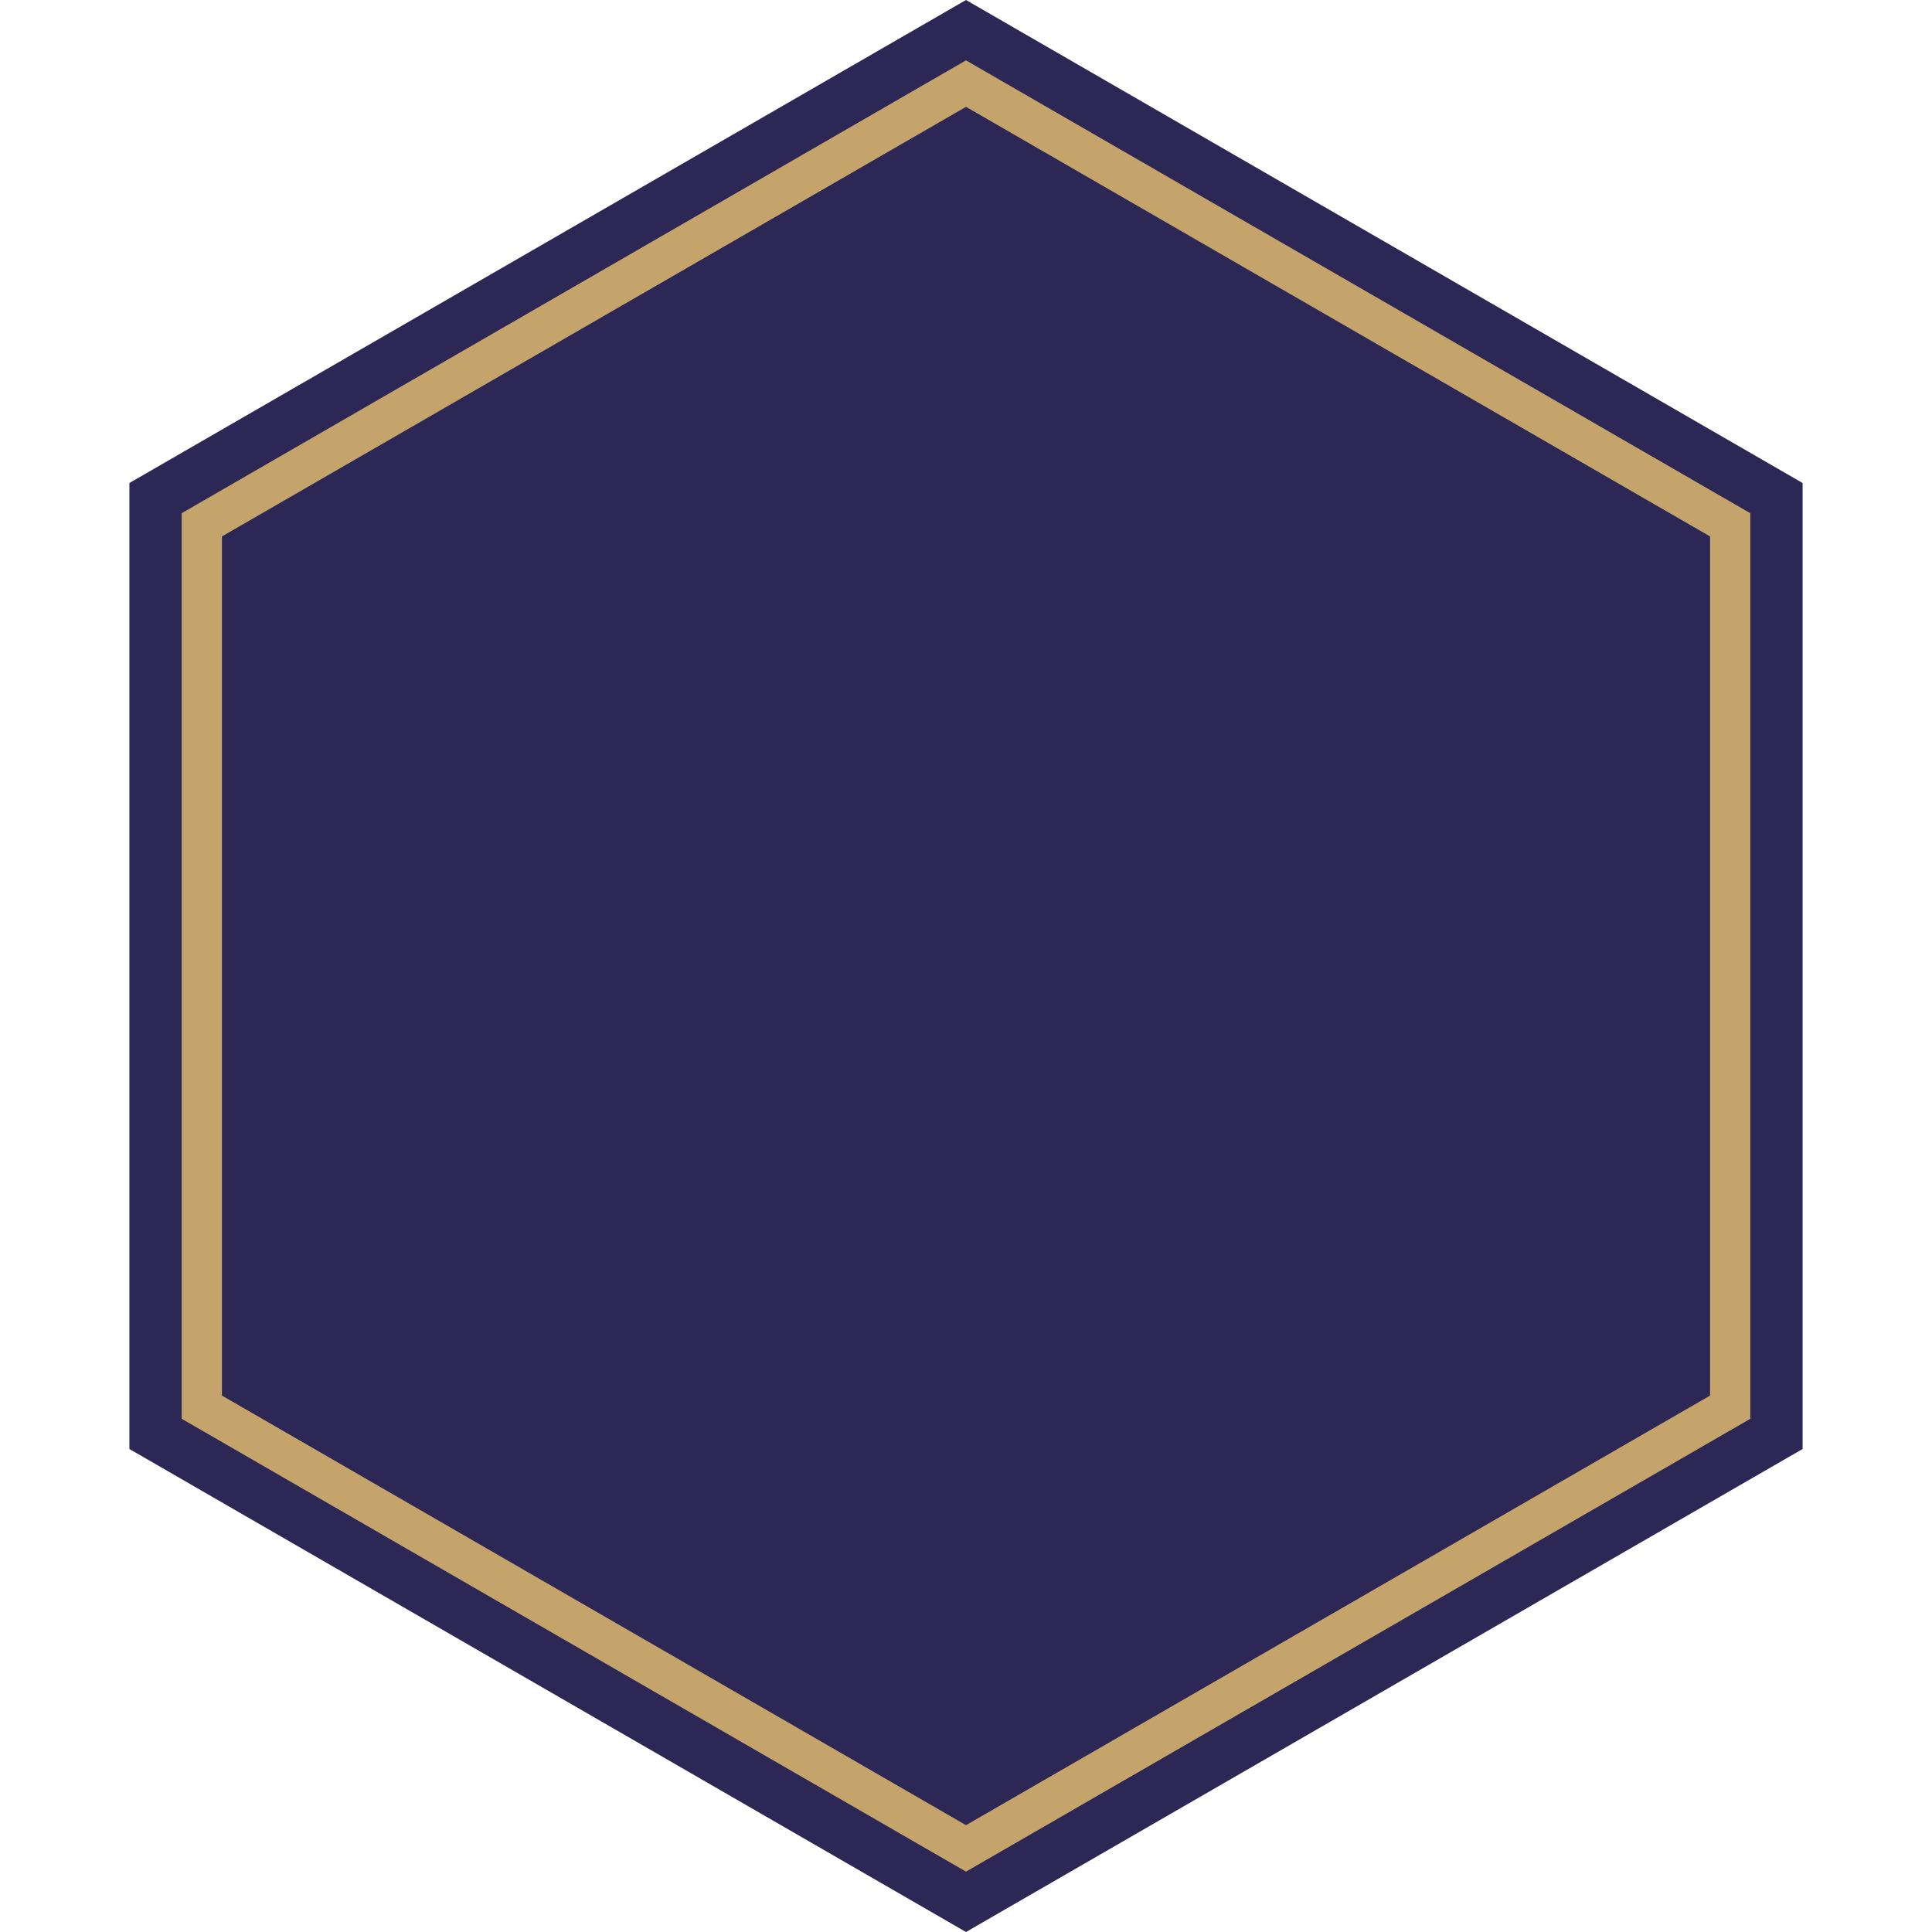
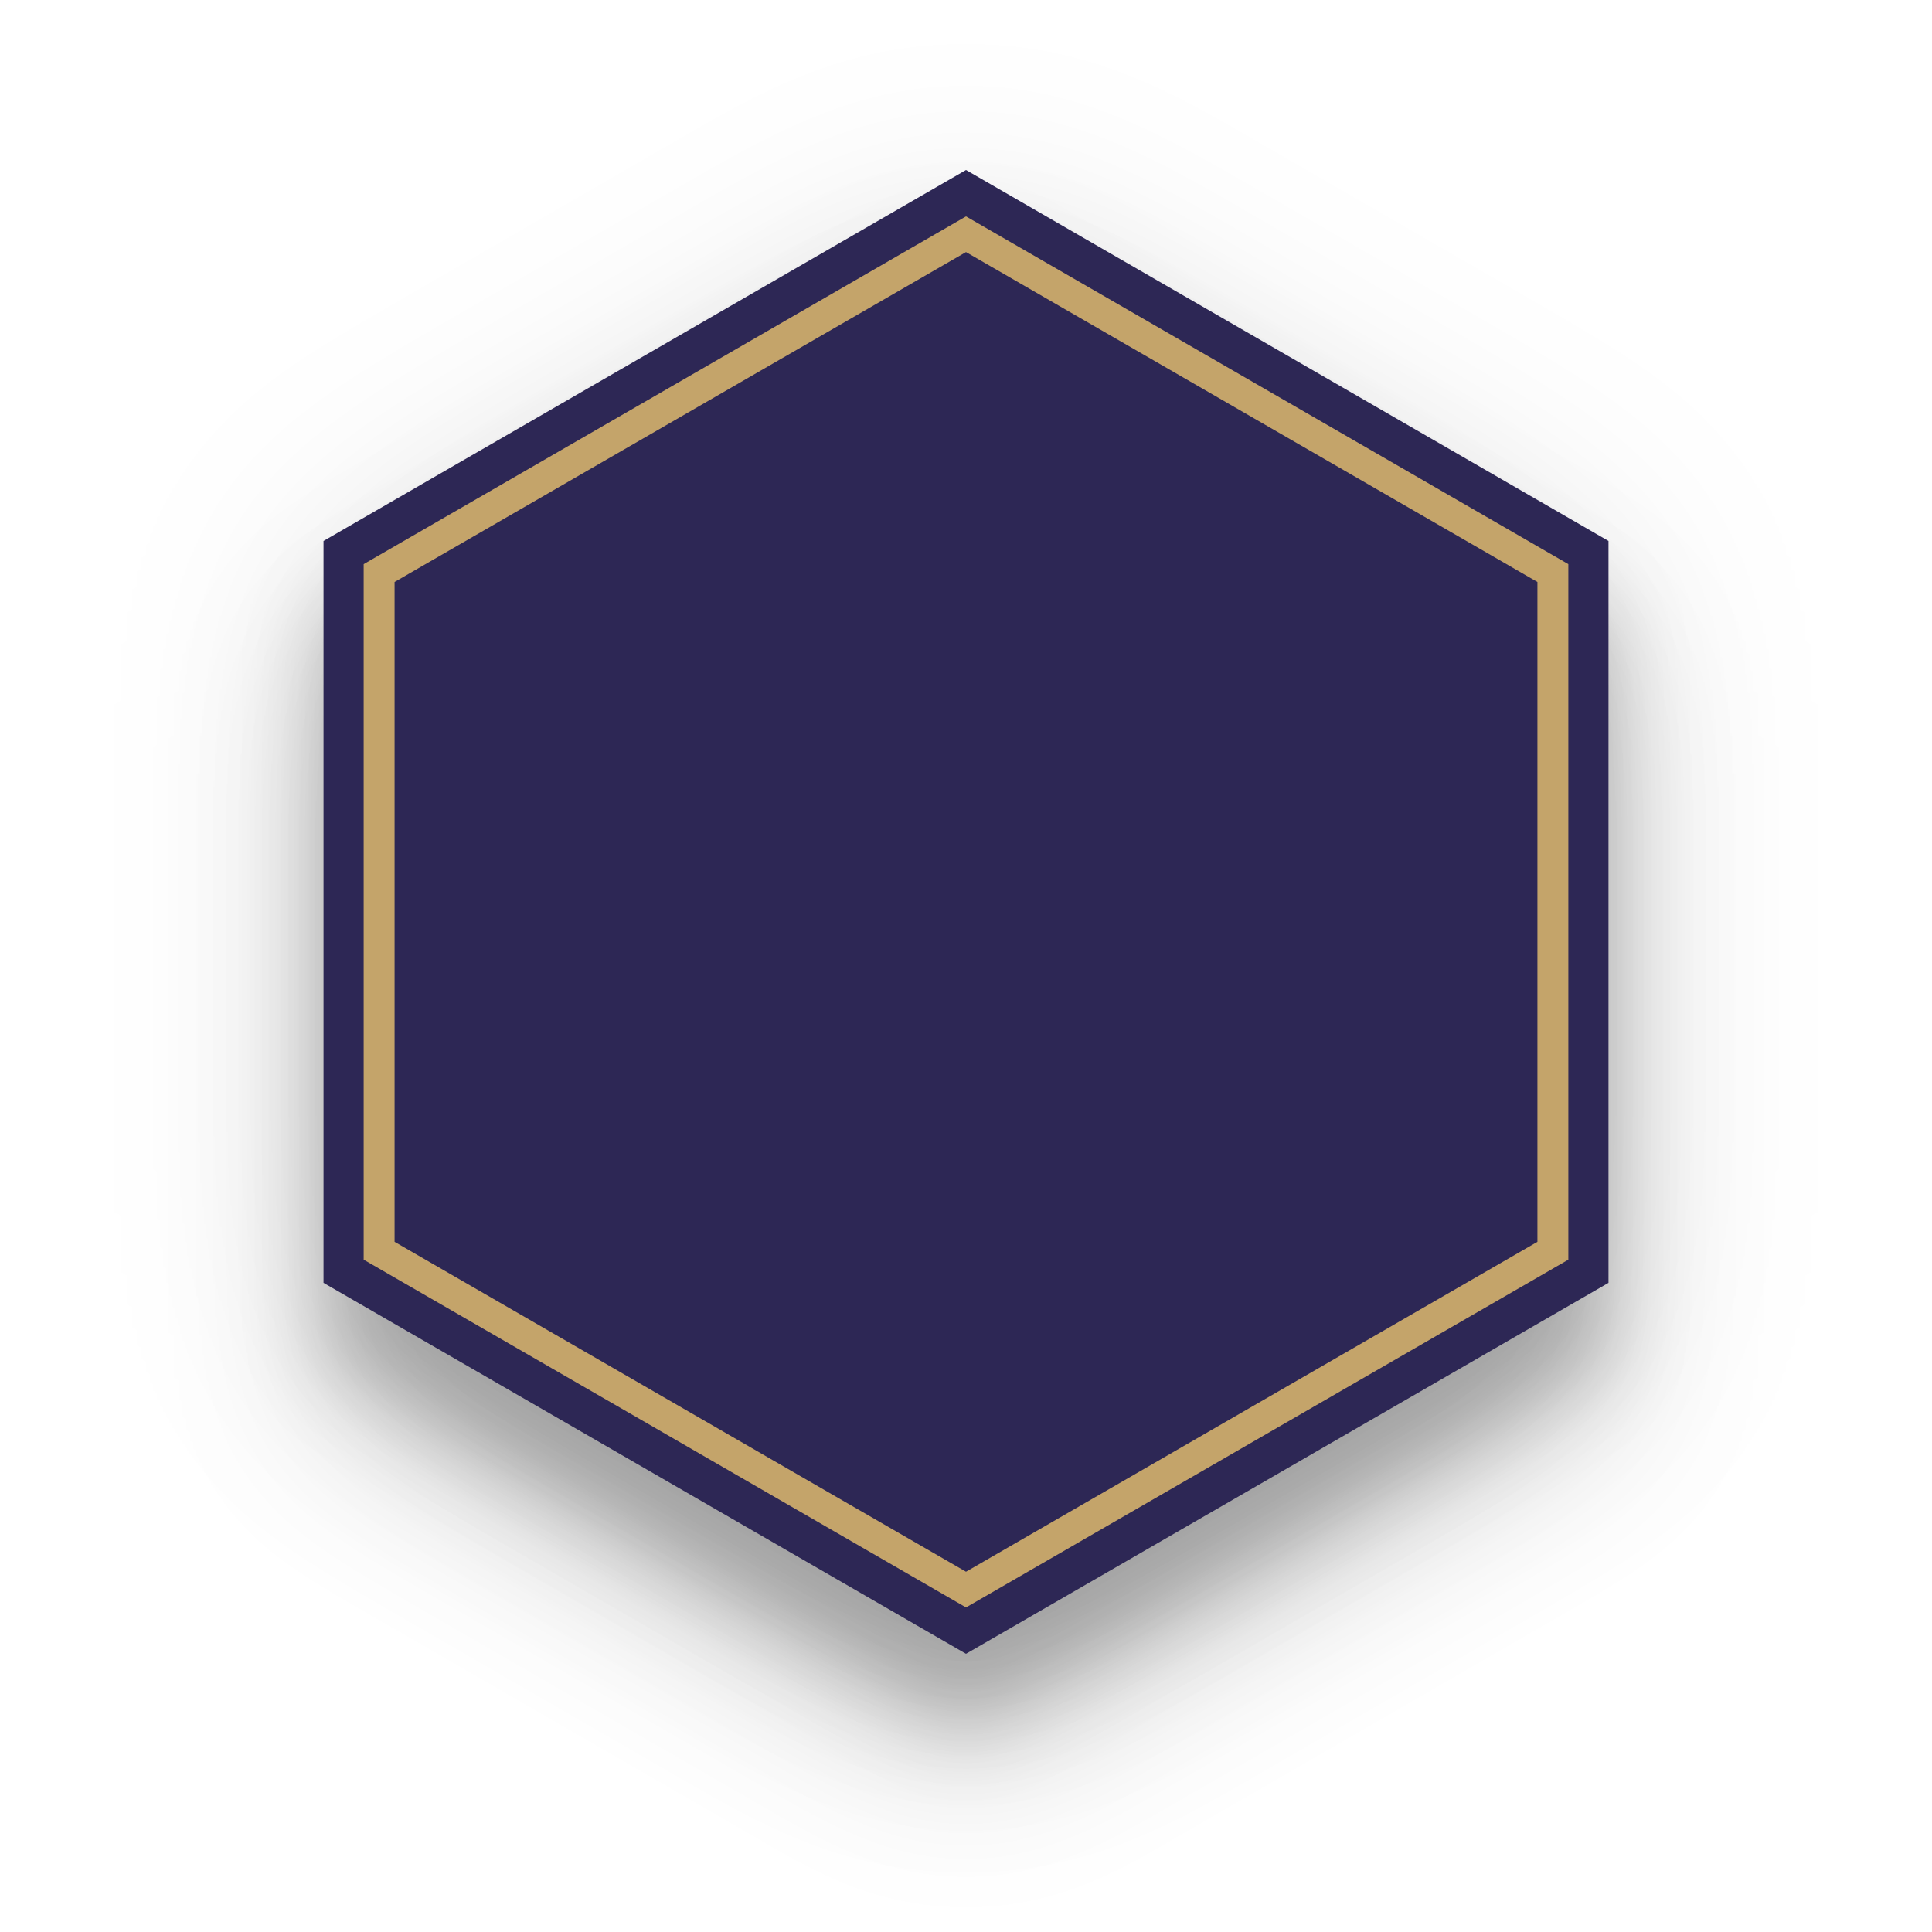
- <svg xmlns="http://www.w3.org/2000/svg" width="48" height="48" viewBox="0 0 48 48" fill="none">
-   <g>
-     <path d="M24 0L44.785 12V36L24 48L3.215 36V12L24 0Z" fill="#2D2755" />
+ <svg xmlns="http://www.w3.org/2000/svg" width="96" height="96" viewBox="0 0 112 125" fill="none">
+   <g filter="url(#filter0_ddd_6179_22833)">
+     <path d="M56 11L97.569 35V83L56 107L14.431 83V35L56 11Z" fill="#2D2755" />
  </g>
-   <path d="M5.014 13.039L24 2.077L42.986 13.039V34.961L24 45.923L5.014 34.961V13.039Z" stroke="#C4A46A" stroke-width="1" />
+   <path d="M18.029 37.077L56 15.155L93.971 37.077V80.923L56 102.845L18.029 80.923V37.077Z" stroke="#C4A46A" stroke-width="2" />
  <defs>
-     <filter id="filter0_ddd" x="0.431" y="0" width="111.138" height="125" filterUnits="userSpaceOnUse" color-interpolation-filters="sRGB">
+     <filter id="filter0_ddd_6179_22833" x="0.431" y="0" width="111.139" height="125" filterUnits="userSpaceOnUse" color-interpolation-filters="sRGB">
      <feFlood flood-opacity="0" result="BackgroundImageFix" />
-       <feColorMatrix in="SourceAlpha" type="matrix" values="0 0 0 0 0 0 0 0 0 0 0 0 0 0 0 0 0 0 127 0" />
+       <feColorMatrix in="SourceAlpha" type="matrix" values="0 0 0 0 0 0 0 0 0 0 0 0 0 0 0 0 0 0 127 0" result="hardAlpha" />
      <feOffset dy="5" />
      <feGaussianBlur stdDeviation="2.5" />
      <feColorMatrix type="matrix" values="0 0 0 0 0 0 0 0 0 0 0 0 0 0 0 0 0 0 0.2 0" />
-       <feBlend mode="normal" in2="BackgroundImageFix" result="effect1_dropShadow" />
-       <feColorMatrix in="SourceAlpha" type="matrix" values="0 0 0 0 0 0 0 0 0 0 0 0 0 0 0 0 0 0 127 0" />
+       <feBlend mode="normal" in2="BackgroundImageFix" result="effect1_dropShadow_6179_22833" />
+       <feColorMatrix in="SourceAlpha" type="matrix" values="0 0 0 0 0 0 0 0 0 0 0 0 0 0 0 0 0 0 127 0" result="hardAlpha" />
      <feOffset dy="3" />
      <feGaussianBlur stdDeviation="7" />
      <feColorMatrix type="matrix" values="0 0 0 0 0 0 0 0 0 0 0 0 0 0 0 0 0 0 0.12 0" />
-       <feBlend mode="normal" in2="effect1_dropShadow" result="effect2_dropShadow" />
-       <feColorMatrix in="SourceAlpha" type="matrix" values="0 0 0 0 0 0 0 0 0 0 0 0 0 0 0 0 0 0 127 0" />
+       <feBlend mode="normal" in2="effect1_dropShadow_6179_22833" result="effect2_dropShadow_6179_22833" />
+       <feColorMatrix in="SourceAlpha" type="matrix" values="0 0 0 0 0 0 0 0 0 0 0 0 0 0 0 0 0 0 127 0" result="hardAlpha" />
      <feOffset dy="8" />
      <feGaussianBlur stdDeviation="5" />
      <feColorMatrix type="matrix" values="0 0 0 0 0 0 0 0 0 0 0 0 0 0 0 0 0 0 0.14 0" />
-       <feBlend mode="normal" in2="effect2_dropShadow" result="effect3_dropShadow" />
-       <feBlend mode="normal" in="SourceGraphic" in2="effect3_dropShadow" result="shape" />
-     </filter>
-     <filter id="filter1_ddd" x="0.431" y="0" width="111.138" height="125" filterUnits="userSpaceOnUse" color-interpolation-filters="sRGB">
-       <feFlood flood-opacity="0" result="BackgroundImageFix" />
-       <feColorMatrix in="SourceAlpha" type="matrix" values="0 0 0 0 0 0 0 0 0 0 0 0 0 0 0 0 0 0 127 0" />
-       <feOffset dy="5" />
-       <feGaussianBlur stdDeviation="2.5" />
-       <feColorMatrix type="matrix" values="0 0 0 0 0 0 0 0 0 0 0 0 0 0 0 0 0 0 0.2 0" />
-       <feBlend mode="normal" in2="BackgroundImageFix" result="effect1_dropShadow" />
-       <feColorMatrix in="SourceAlpha" type="matrix" values="0 0 0 0 0 0 0 0 0 0 0 0 0 0 0 0 0 0 127 0" />
-       <feOffset dy="3" />
-       <feGaussianBlur stdDeviation="7" />
-       <feColorMatrix type="matrix" values="0 0 0 0 0 0 0 0 0 0 0 0 0 0 0 0 0 0 0.12 0" />
-       <feBlend mode="normal" in2="effect1_dropShadow" result="effect2_dropShadow" />
-       <feColorMatrix in="SourceAlpha" type="matrix" values="0 0 0 0 0 0 0 0 0 0 0 0 0 0 0 0 0 0 127 0" />
-       <feOffset dy="8" />
-       <feGaussianBlur stdDeviation="5" />
-       <feColorMatrix type="matrix" values="0 0 0 0 0 0 0 0 0 0 0 0 0 0 0 0 0 0 0.14 0" />
-       <feBlend mode="normal" in2="effect2_dropShadow" result="effect3_dropShadow" />
-       <feBlend mode="normal" in="SourceGraphic" in2="effect3_dropShadow" result="shape" />
+       <feBlend mode="normal" in2="effect2_dropShadow_6179_22833" result="effect3_dropShadow_6179_22833" />
+       <feBlend mode="normal" in="SourceGraphic" in2="effect3_dropShadow_6179_22833" result="shape" />
    </filter>
  </defs>
</svg>
